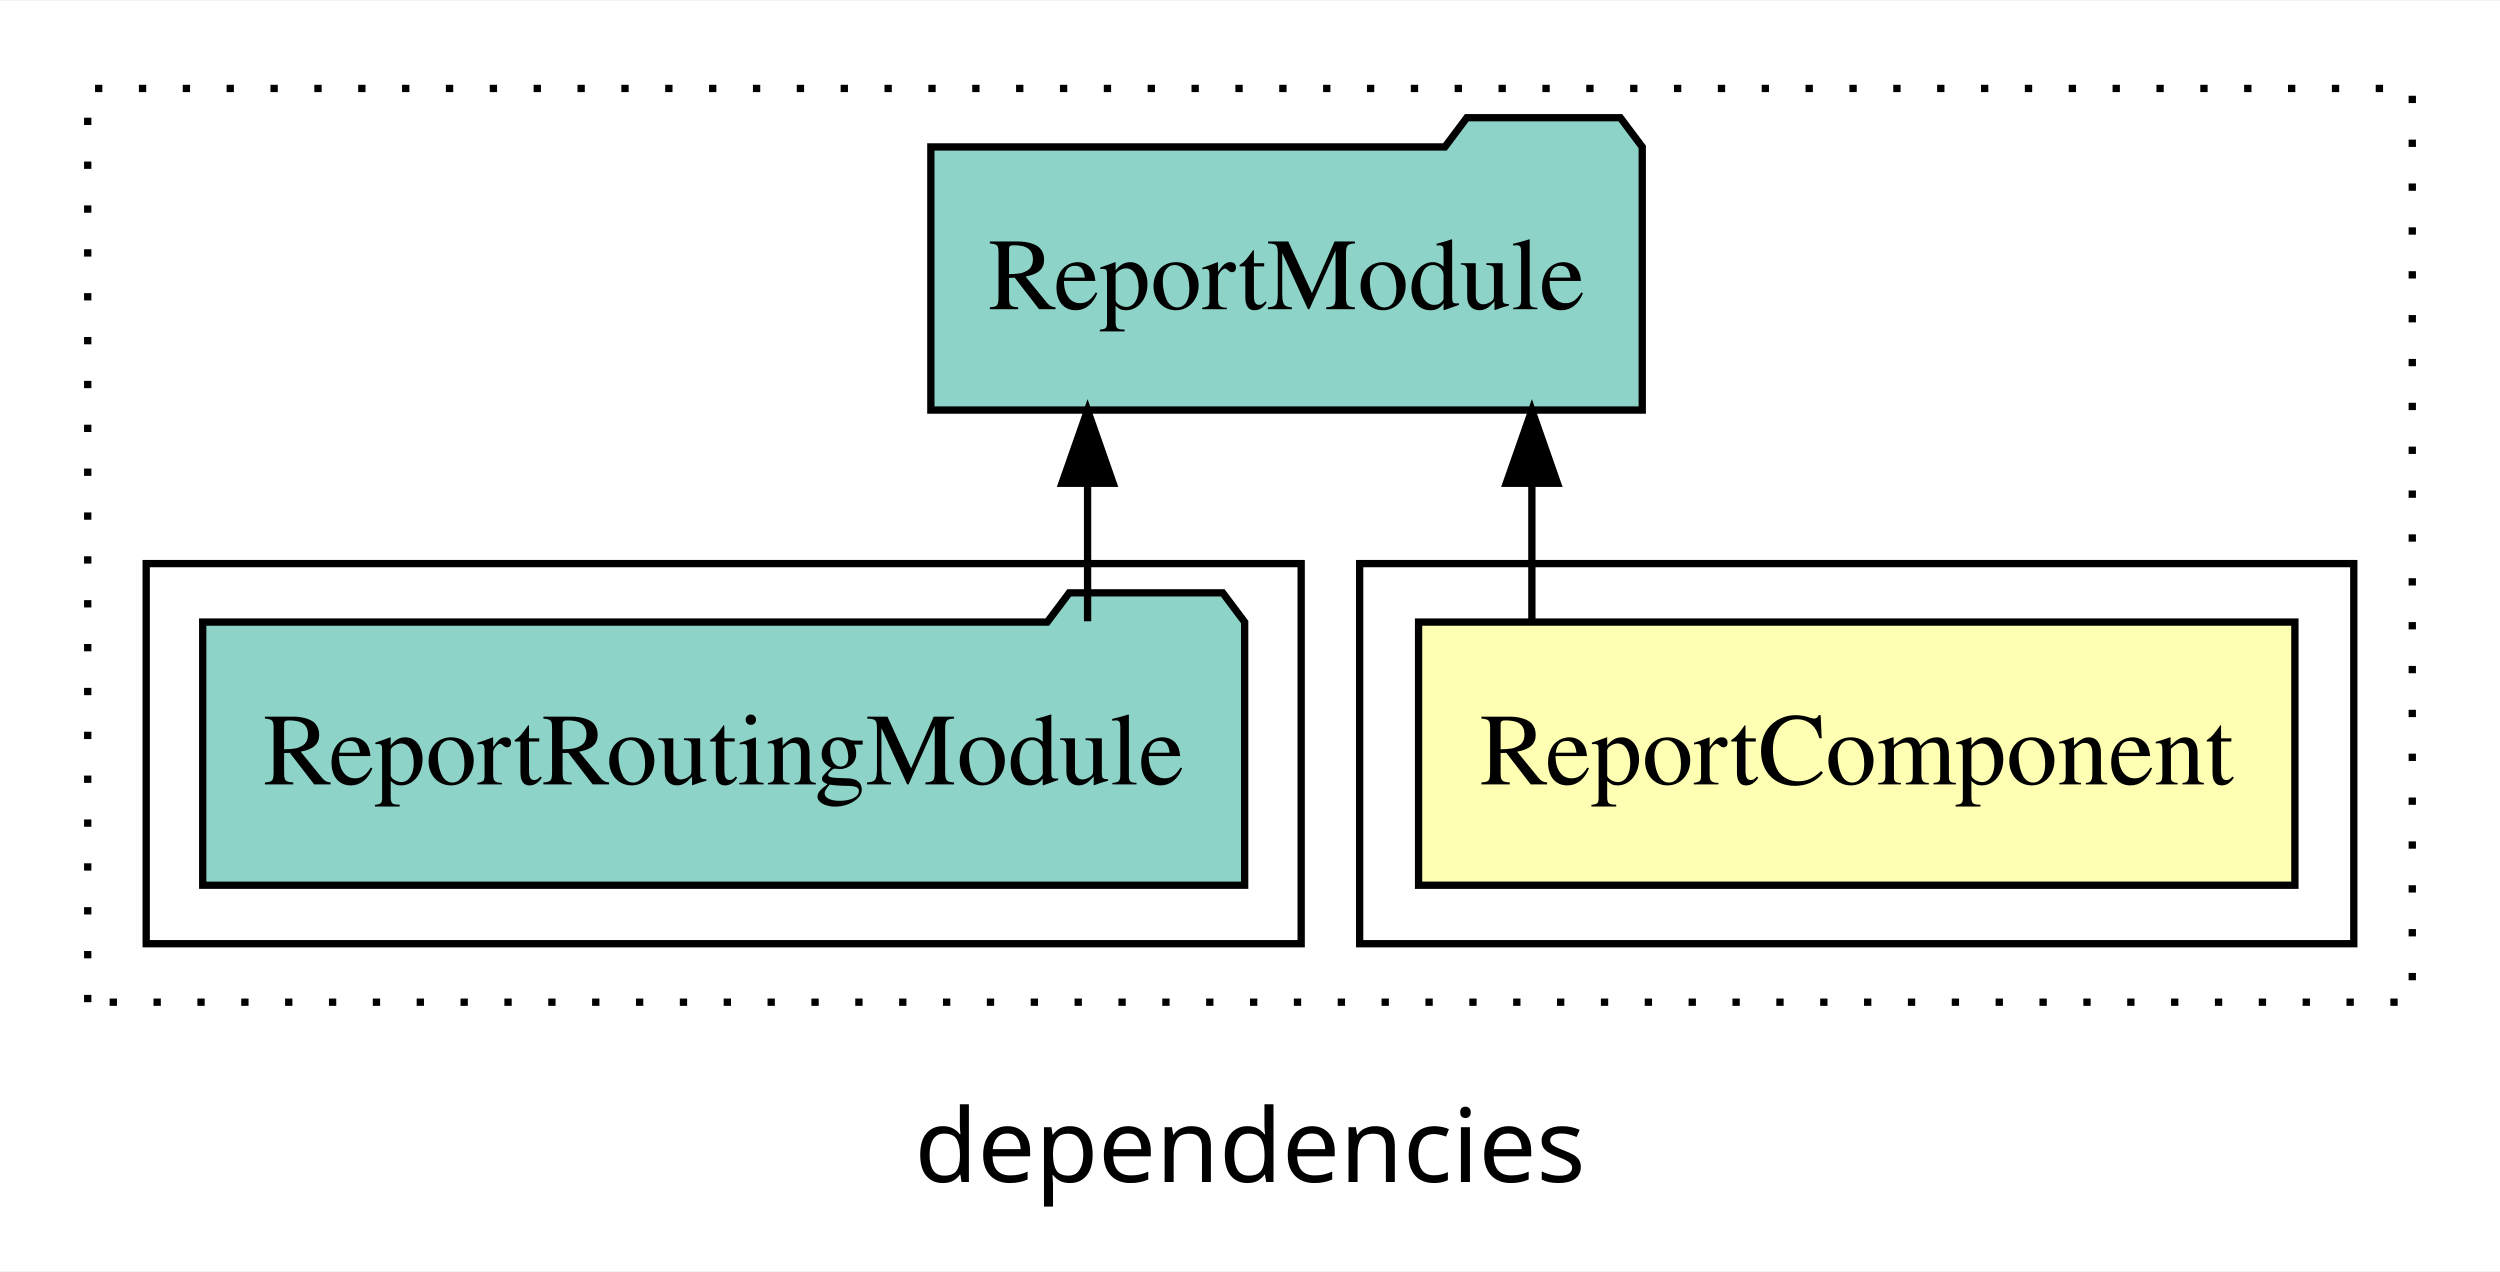
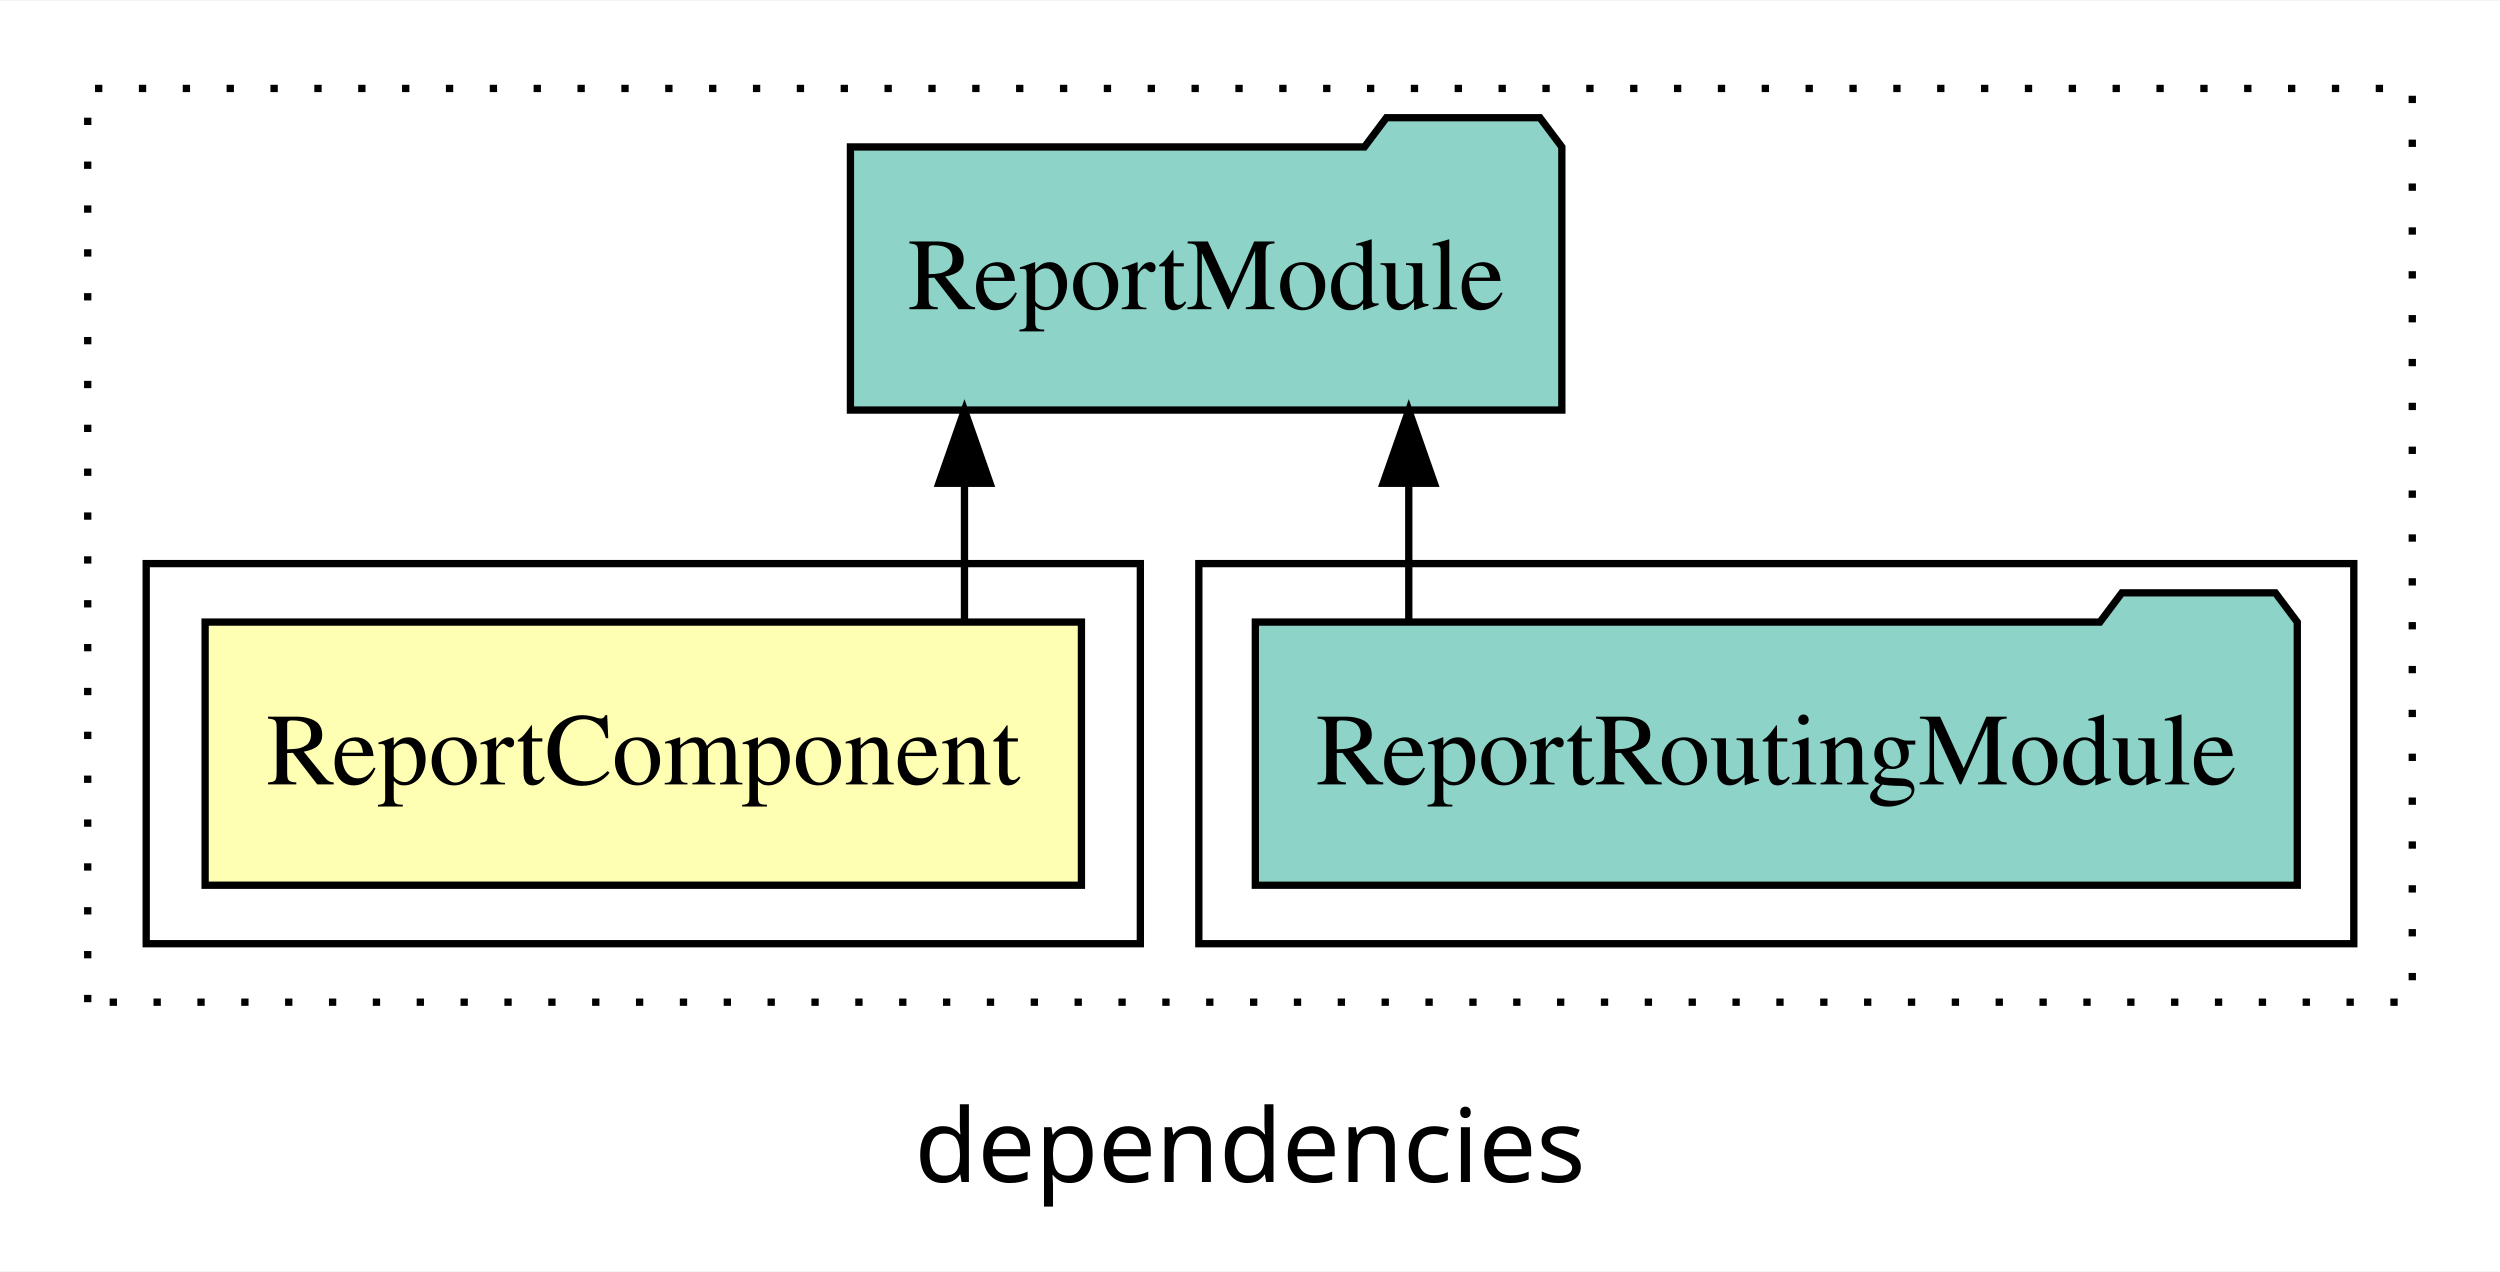
<svg xmlns="http://www.w3.org/2000/svg" width="342pt" height="174pt" viewBox="0.00 0.00 342.00 173.80">
  <g id="graph0" class="graph" transform="scale(1 1) rotate(0) translate(4 169.8)">
    <polygon fill="white" stroke="transparent" points="-4,4 -4,-169.8 338,-169.8 338,4 -4,4" />
    <text text-anchor="middle" x="167" y="-8.2" font-family="sans-serif" font-size="14.00">dependencies</text>
    <g id="clust1" class="cluster">
      <polygon fill="none" stroke="black" stroke-dasharray="1,5" points="8,-32.8 8,-157.8 326,-157.8 326,-32.8 8,-32.8" />
    </g>
+     <g id="clust4" class="cluster">
+       <polygon fill="none" stroke="black" points="160,-40.8 160,-92.8 318,-92.8 318,-40.8 160,-40.8" />
+     </g>
    <g id="clust2" class="cluster">
-       <polygon fill="none" stroke="black" points="182,-40.8 182,-92.8 318,-92.8 318,-40.8 182,-40.8" />
-     </g>
-     <g id="clust4" class="cluster">
-       <polygon fill="none" stroke="black" points="16,-40.8 16,-92.8 174,-92.8 174,-40.8 16,-40.8" />
+       <polygon fill="none" stroke="black" points="16,-40.8 16,-92.8 152,-92.8 152,-40.8 16,-40.8" />
    </g>
    <g id="node1" class="node">
-       <polygon fill="#ffffb3" stroke="black" points="309.94,-84.8 190.06,-84.8 190.06,-48.8 309.94,-48.8 309.94,-84.8" />
-       <text text-anchor="middle" x="250" y="-62.6" font-family="Times,serif" font-size="14.00">ReportComponent</text>
+       <polygon fill="#ffffb3" stroke="black" points="143.94,-84.8 24.06,-84.8 24.06,-48.8 143.94,-48.8 143.94,-84.8" />
+       <text text-anchor="middle" x="84" y="-62.6" font-family="Times,serif" font-size="14.00">ReportComponent</text>
    </g>
    <g id="node2" class="node">
-       <polygon fill="#8dd3c7" stroke="black" points="220.66,-149.8 217.66,-153.8 196.66,-153.8 193.66,-149.8 123.34,-149.8 123.34,-113.8 220.66,-113.8 220.66,-149.8" />
-       <text text-anchor="middle" x="172" y="-127.6" font-family="Times,serif" font-size="14.00">ReportModule</text>
+       <polygon fill="#8dd3c7" stroke="black" points="209.66,-149.8 206.66,-153.8 185.66,-153.8 182.66,-149.8 112.34,-149.8 112.34,-113.8 209.66,-113.8 209.66,-149.8" />
+       <text text-anchor="middle" x="161" y="-127.6" font-family="Times,serif" font-size="14.00">ReportModule</text>
    </g>
    <g id="edge1" class="edge">
-       <path fill="none" stroke="black" d="M205.56,-84.91C205.56,-84.91 205.56,-103.79 205.56,-103.79" />
-       <polygon fill="black" stroke="black" points="202.06,-103.79 205.56,-113.79 209.06,-103.79 202.06,-103.79" />
+       <path fill="none" stroke="black" d="M127.94,-84.91C127.94,-84.91 127.94,-103.79 127.94,-103.79" />
+       <polygon fill="black" stroke="black" points="124.44,-103.79 127.94,-113.79 131.44,-103.79 124.44,-103.79" />
    </g>
    <g id="node3" class="node">
-       <polygon fill="#8dd3c7" stroke="black" points="166.27,-84.8 163.27,-88.8 142.27,-88.8 139.27,-84.8 23.73,-84.8 23.73,-48.8 166.27,-48.8 166.27,-84.8" />
-       <text text-anchor="middle" x="95" y="-62.6" font-family="Times,serif" font-size="14.00">ReportRoutingModule</text>
+       <polygon fill="#8dd3c7" stroke="black" points="310.27,-84.8 307.27,-88.8 286.27,-88.8 283.27,-84.8 167.73,-84.8 167.73,-48.8 310.27,-48.8 310.27,-84.8" />
+       <text text-anchor="middle" x="239" y="-62.6" font-family="Times,serif" font-size="14.00">ReportRoutingModule</text>
    </g>
    <g id="edge2" class="edge">
-       <path fill="none" stroke="black" d="M144.78,-84.91C144.78,-84.91 144.78,-103.79 144.78,-103.79" />
-       <polygon fill="black" stroke="black" points="141.28,-103.79 144.78,-113.79 148.28,-103.79 141.28,-103.79" />
+       <path fill="none" stroke="black" d="M188.72,-84.91C188.72,-84.91 188.72,-103.79 188.72,-103.79" />
+       <polygon fill="black" stroke="black" points="185.22,-103.79 188.72,-113.79 192.22,-103.79 185.22,-103.79" />
    </g>
  </g>
</svg>
